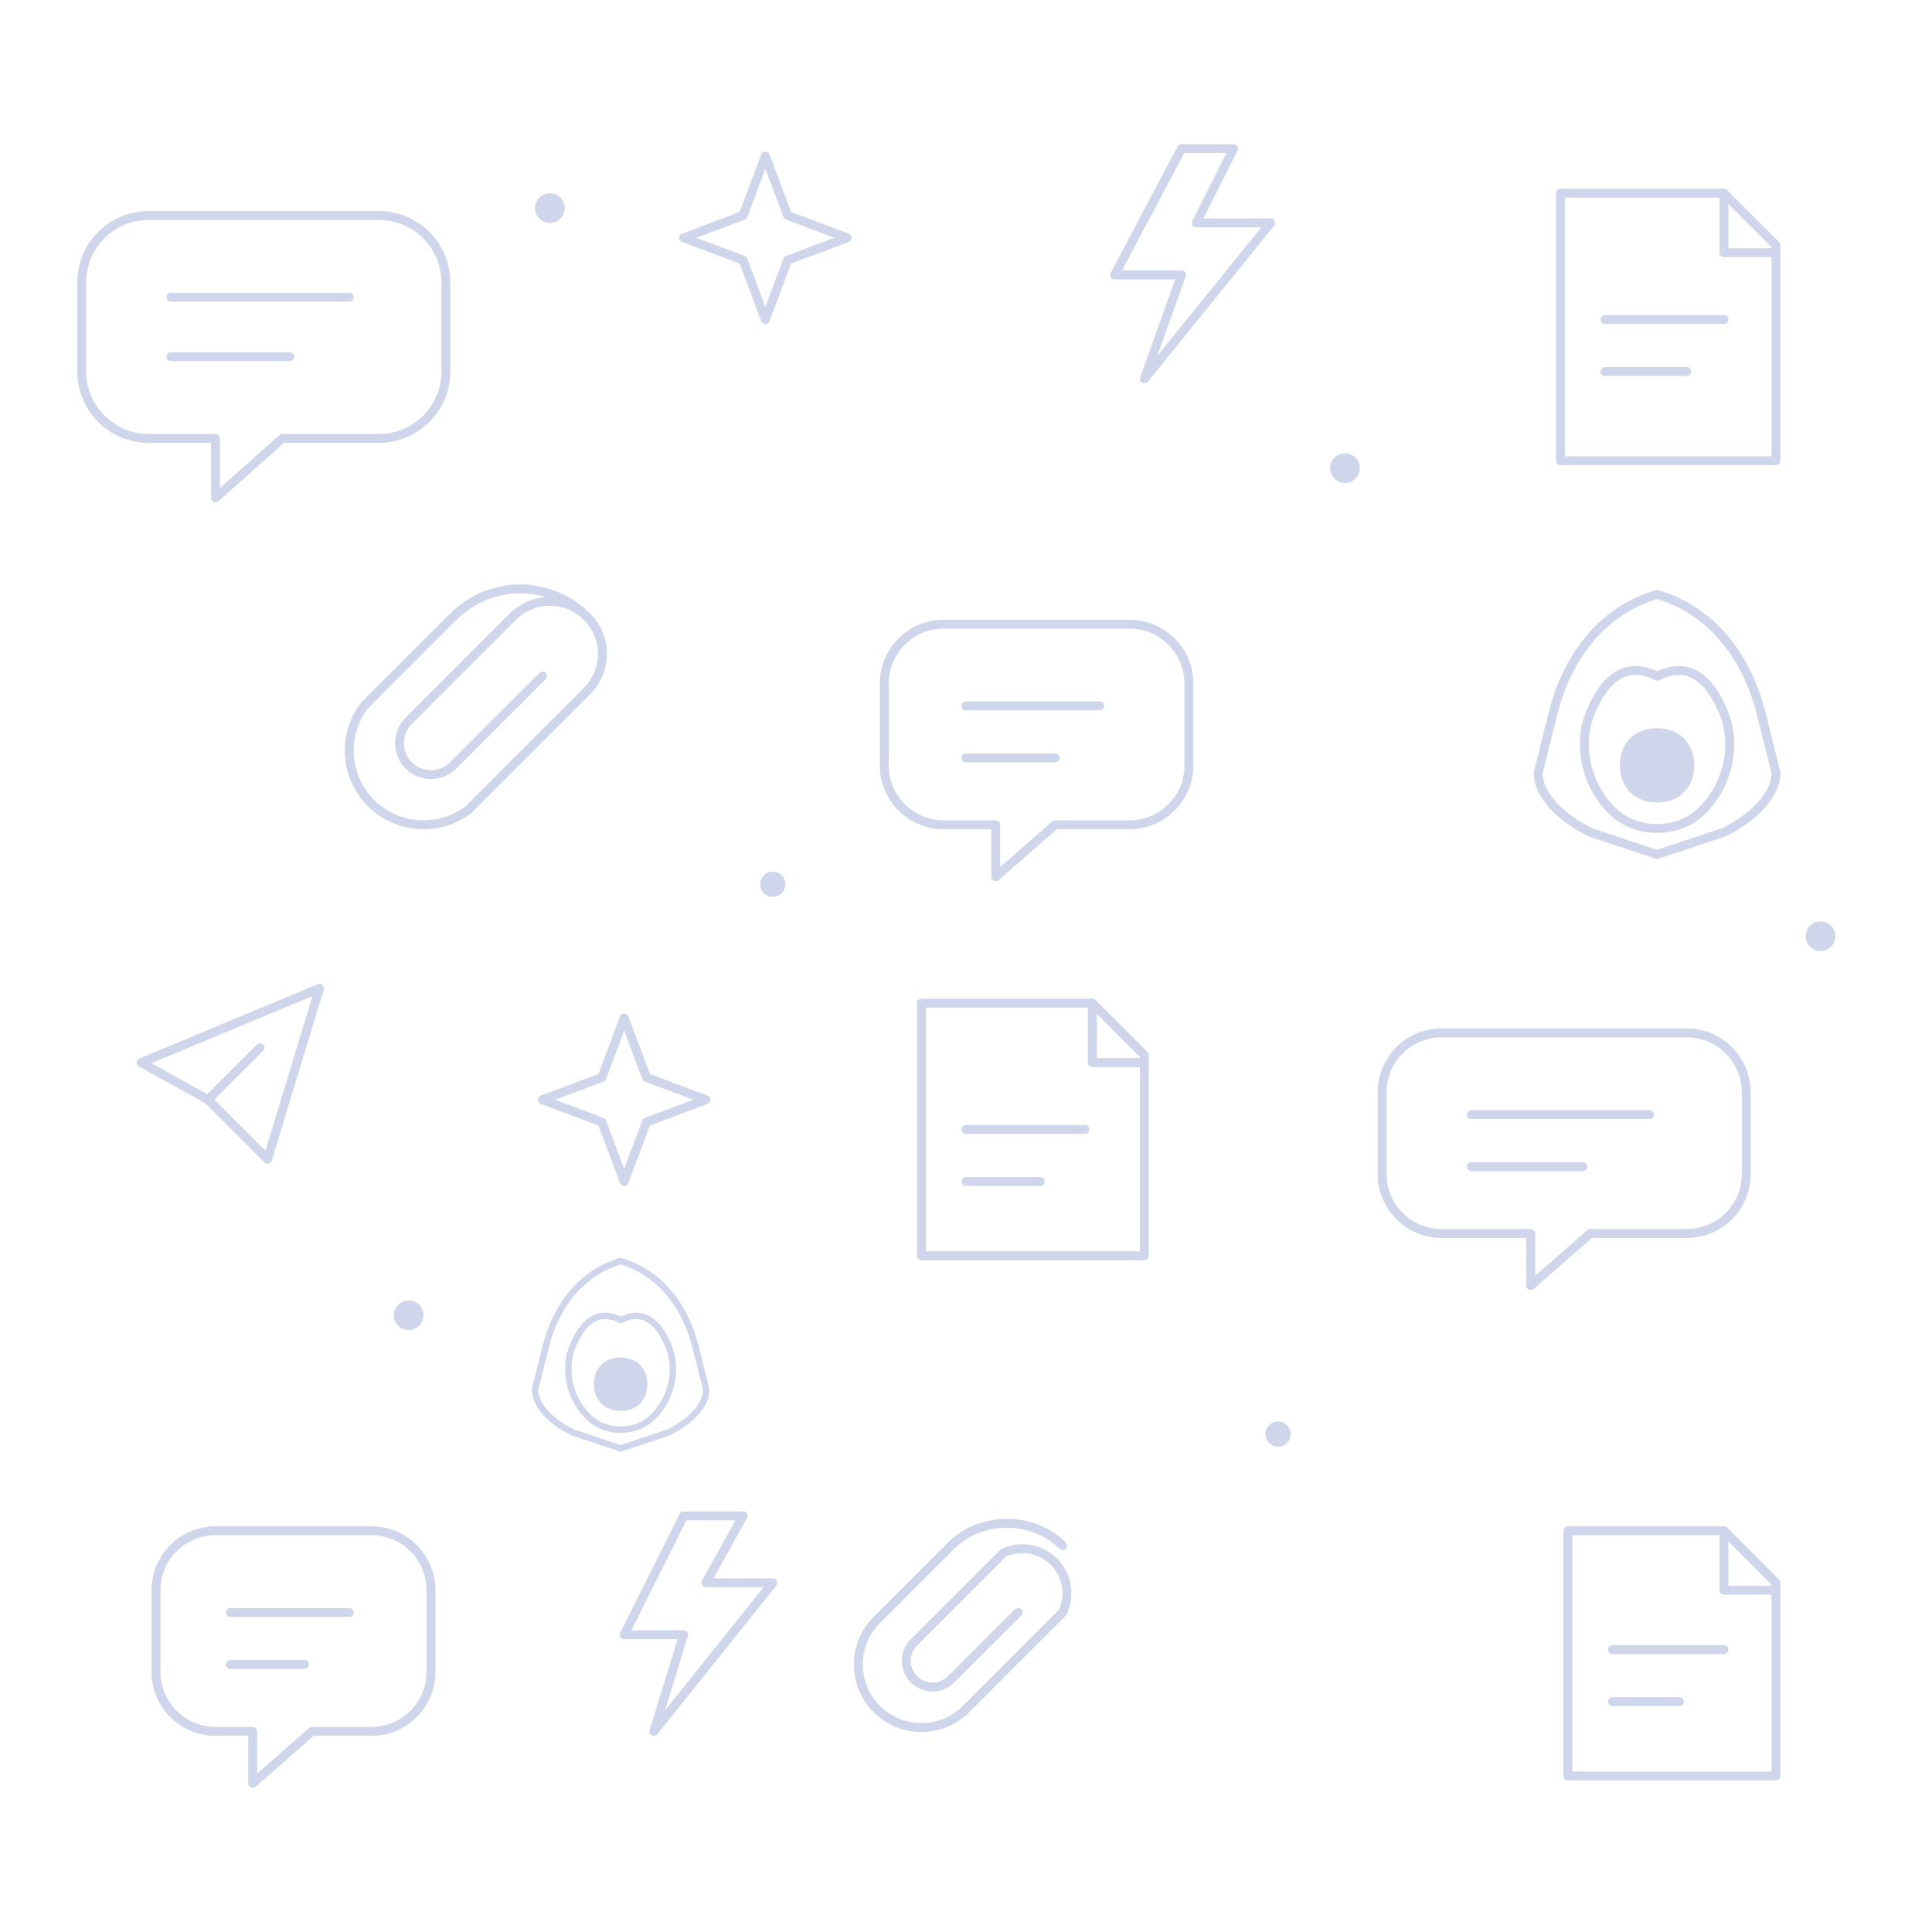
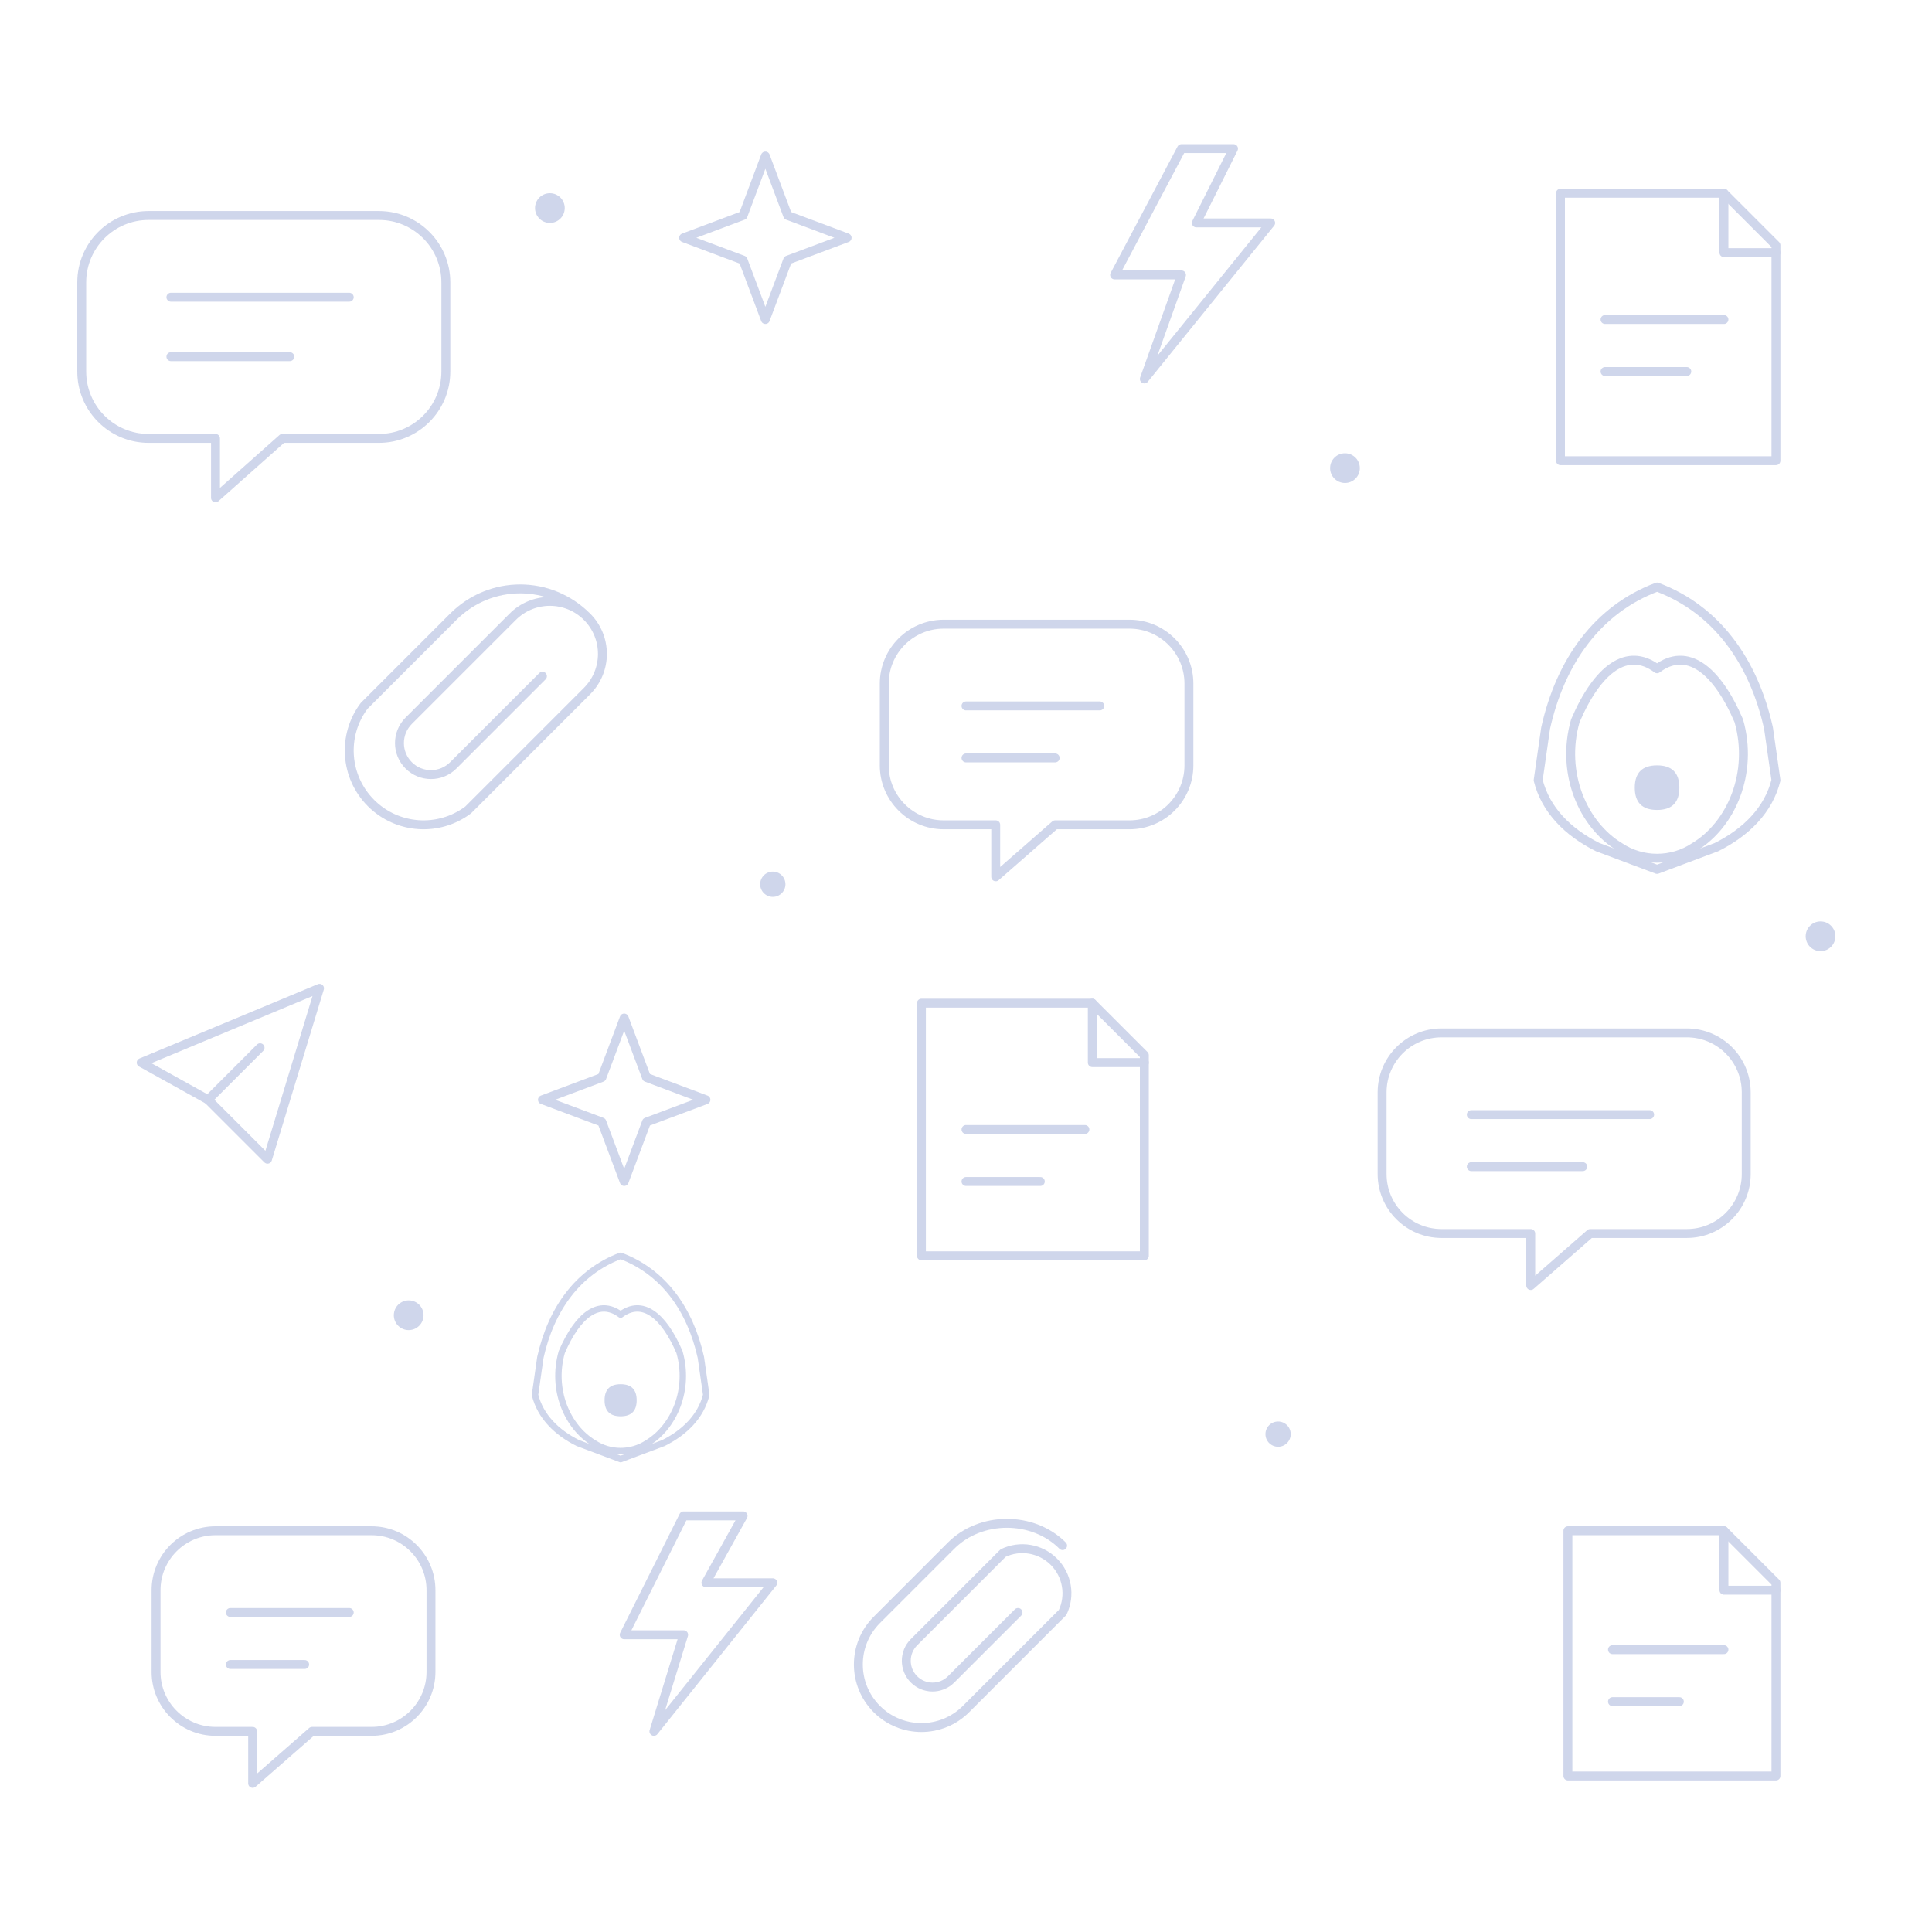
<svg xmlns="http://www.w3.org/2000/svg" width="260" height="260" viewBox="0 0 260 260">
  <g fill="none" stroke="#8293ca" stroke-linecap="round" stroke-linejoin="round" stroke-width="1.2" opacity=".38">
    <path d="M20 29h31a9 9 0 0 1 9 9v12a9 9 0 0 1-9 9H38l-9 8v-8h-9a9 9 0 0 1-9-9V38a9 9 0 0 1 9-9z" />
    <path d="M23 40h24M23 48h16" />
    <path d="M103 21l3 8 8 3-8 3-3 8-3-8-8-3 8-3z" />
    <path d="M159 20l-9 17h9l-5 14 17-21h-10l5-10z" />
    <path d="M210 26h22l7 7v29h-29z" />
    <path d="M232 26v8h7M216 43h16M216 50h11" />
    <path d="M79 83c-5-5-13-5-18 0l-12 12a10 10 0 0 0 14 14l16-16a7 7 0 0 0-10-10L55 97a4 4 0 0 0 6 6l12-12" />
    <path d="M127 84h25a8 8 0 0 1 8 8v11a8 8 0 0 1-8 8h-10l-8 7v-7h-7a8 8 0 0 1-8-8V92a8 8 0 0 1 8-8z" />
    <path d="M130 95h18M130 102h12" />
    <g transform="translate(207 79)">
-       <path d="M16 1C9 3 4 9 2 17L0 25c0 3 3 6 7 8l9 3 9-3c4-2 7-5 7-8l-2-8C28 9 23 3 16 1z" />
-       <path d="M7 17c2-5 5-7 9-5 4-2 7 0 9 5 2 5 0 11-4 14-3 2-7 2-10 0-4-3-6-9-4-14z" />
-       <path d="M11 24c0-3 2-5 5-5s5 2 5 5-2 5-5 5-5-2-5-5z" fill="#8293ca" stroke="none" />
+       <path d="M16 0C8 3 3 10 1 19L0 26c1 4 4 7 8 9l8 3 8-3c4-2 7-5 8-9l-1-7C29 10 24 3 16 0z" />
+       <path d="M5 18c3-7 7-10 11-7 4-3 8 0 11 7 2 7-1 14-6 17-3 2-7 2-10 0-5-3-8-10-6-17z" />
+       <path d="M13 27c0-2 1-3 3-3s3 1 3 3-1 3-3 3-3-1-3-3z" fill="#8293ca" stroke="none" />
    </g>
    <path d="M19 143l24-10-7 23-8-8-9-5z" />
    <path d="M28 148l7-7" />
    <path d="M84 137l3 8 8 3-8 3-3 8-3-8-8-3 8-3z" />
    <path d="M124 135h23l7 7v27h-30z" />
    <path d="M147 135v8h7M130 152h16M130 159h10" />
    <path d="M194 139h33a8 8 0 0 1 8 8v11a8 8 0 0 1-8 8h-13l-8 7v-7h-12a8 8 0 0 1-8-8v-11a8 8 0 0 1 8-8z" />
    <path d="M198 150h24M198 157h15" />
    <path d="M29 206h21a8 8 0 0 1 8 8v11a8 8 0 0 1-8 8h-8l-8 7v-7h-5a8 8 0 0 1-8-8v-11a8 8 0 0 1 8-8z" />
    <path d="M31 217h16M31 224h10" />
    <path d="M92 204l-8 16h8l-4 13 16-20h-9l5-9z" />
    <g transform="translate(72 169) scale(.72)">
-       <path d="M16 1C9 3 4 9 2 17L0 25c0 3 3 6 7 8l9 3 9-3c4-2 7-5 7-8l-2-8C28 9 23 3 16 1z" />
-       <path d="M7 17c2-5 5-7 9-5 4-2 7 0 9 5 2 5 0 11-4 14-3 2-7 2-10 0-4-3-6-9-4-14z" />
-       <path d="M11 24c0-3 2-5 5-5s5 2 5 5-2 5-5 5-5-2-5-5z" fill="#8293ca" stroke="none" />
+       <path d="M16 0C8 3 3 10 1 19L0 26c1 4 4 7 8 9l8 3 8-3c4-2 7-5 8-9l-1-7C29 10 24 3 16 0z" />
+       <path d="M5 18c3-7 7-10 11-7 4-3 8 0 11 7 2 7-1 14-6 17-3 2-7 2-10 0-5-3-8-10-6-17z" />
+       <path d="M13 27c0-2 1-3 3-3s3 1 3 3-1 3-3 3-3-1-3-3z" fill="#8293ca" stroke="none" />
    </g>
    <path d="M143 208c-4-4-11-4-15 0l-10 10a8 8 0 0 0 12 12l13-13a6 6 0 0 0-8-8l-12 12a3 3 0 0 0 5 5l9-9" />
    <path d="M211 206h21l7 7v26h-28z" />
    <path d="M232 206v8h7M217 222h15M217 229h9" />
    <circle cx="74" cy="28" r="2" fill="#8293ca" stroke="none" />
    <circle cx="181" cy="63" r="2" fill="#8293ca" stroke="none" />
    <circle cx="104" cy="119" r="1.7" fill="#8293ca" stroke="none" />
    <circle cx="55" cy="177" r="2" fill="#8293ca" stroke="none" />
    <circle cx="172" cy="193" r="1.7" fill="#8293ca" stroke="none" />
    <circle cx="245" cy="126" r="2" fill="#8293ca" stroke="none" />
  </g>
</svg>
